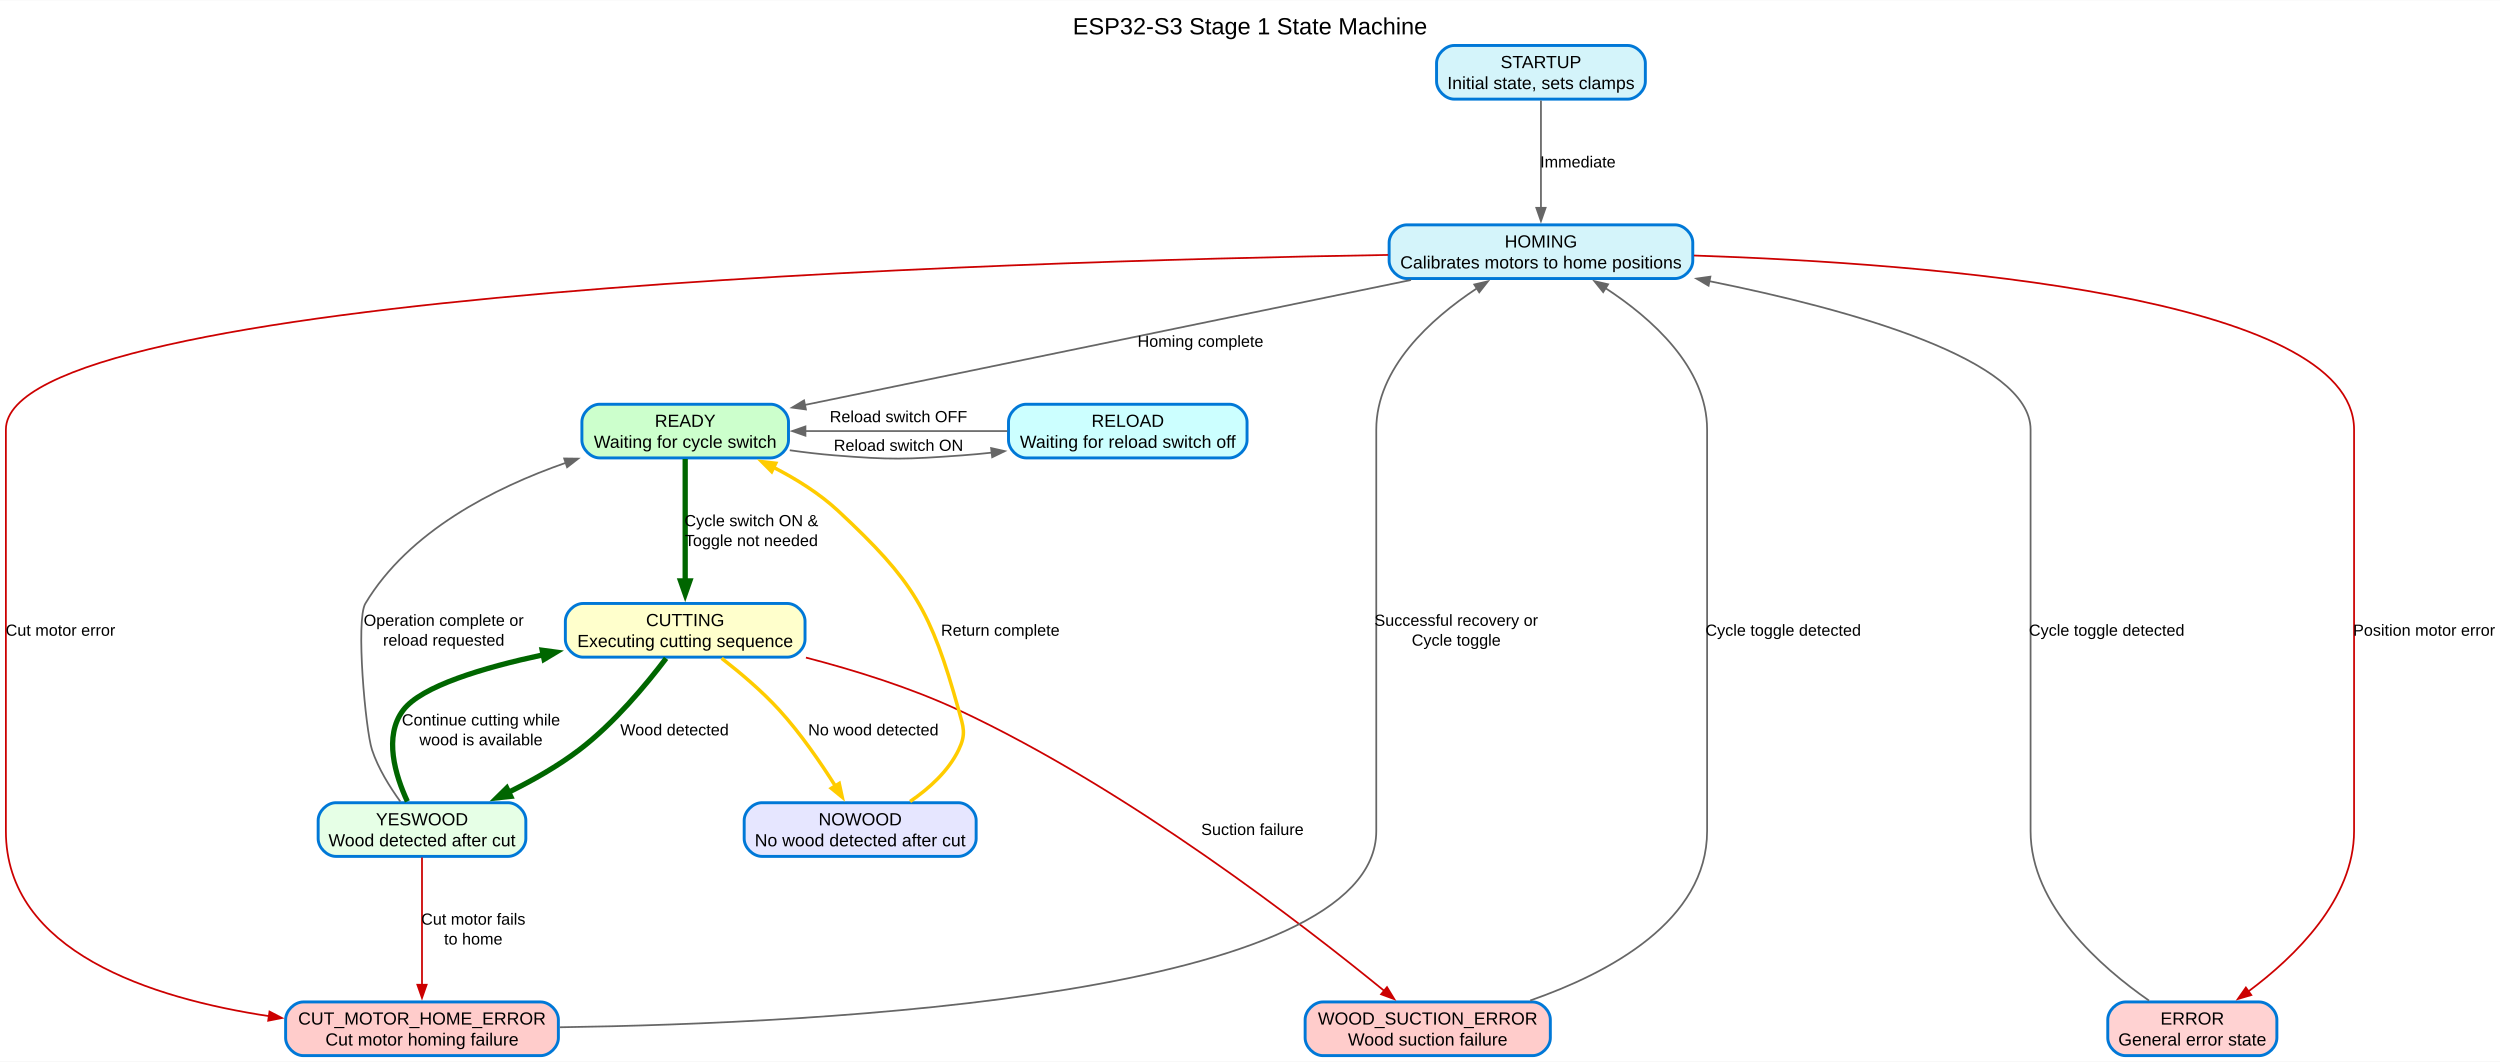
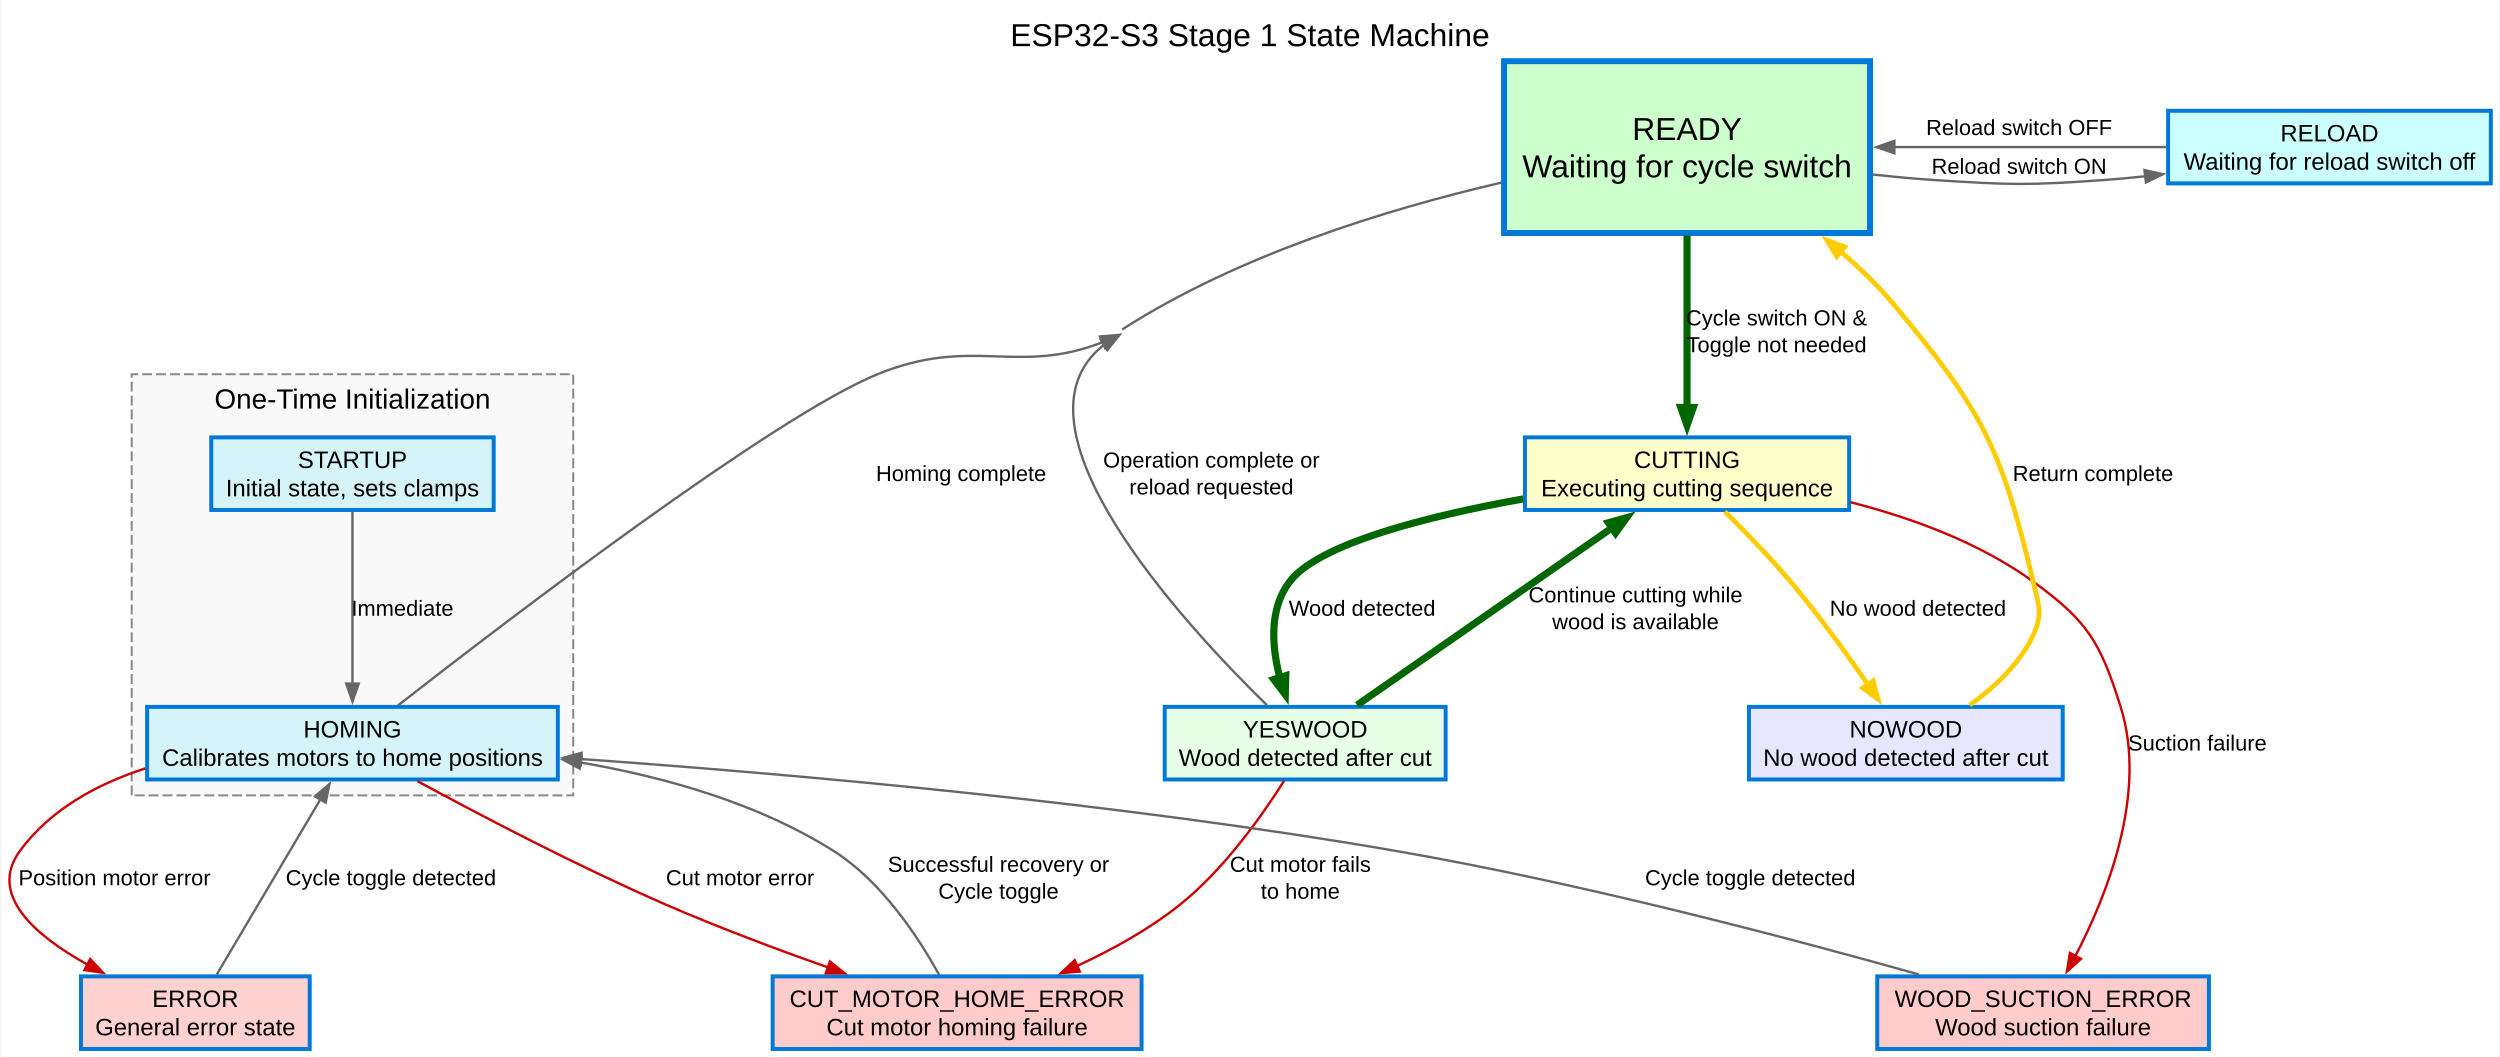
- <svg xmlns="http://www.w3.org/2000/svg" width="1700pt" height="722pt" viewBox="0.00 0.00 1700.25 721.75">
-   <g id="graph0" class="graph" transform="scale(1 1) rotate(0) translate(4 717.75)">
-     <polygon fill="white" stroke="none" points="-4,4 -4,-717.75 1696.25,-717.75 1696.25,4 -4,4" />
-     <text text-anchor="middle" x="846.12" y="-694.55" font-family="Arial" font-size="16.00">ESP32-S3 Stage 1 State Machine</text>
+ <svg xmlns="http://www.w3.org/2000/svg" width="1256pt" height="531pt" viewBox="0.00 0.00 1255.72 531.40">
+   <g id="graph0" class="graph" transform="scale(1 1) rotate(0) translate(4 527.4)">
+     <polygon fill="white" stroke="none" points="-4,4 -4,-527.4 1251.72,-527.4 1251.72,4 -4,4" />
+     <text text-anchor="middle" x="623.86" y="-504.2" font-family="Arial" font-size="16.00">ESP32-S3 Stage 1 State Machine</text>
+     <g id="clust1" class="cluster">
+       <polygon fill="#f9f9f9" stroke="#888888" stroke-dasharray="5,2" points="61.6,-127.5 61.6,-339.25 283.6,-339.25 283.6,-127.5 61.6,-127.5" />
+       <text text-anchor="middle" x="172.6" y="-321.95" font-family="Arial" font-size="14.00">One-Time Initialization</text>
+     </g>
    <g id="node1" class="node">
-       <path fill="#d4f4fa" stroke="#0078d7" stroke-width="2" d="M1103,-687C1103,-687 985,-687 985,-687 979,-687 973,-681 973,-675 973,-675 973,-662.5 973,-662.5 973,-656.5 979,-650.5 985,-650.5 985,-650.5 1103,-650.5 1103,-650.5 1109,-650.5 1115,-656.5 1115,-662.5 1115,-662.5 1115,-675 1115,-675 1115,-681 1109,-687 1103,-687" />
-       <text text-anchor="middle" x="1044" y="-671.6" font-family="Arial" font-size="12.00">STARTUP</text>
-       <text text-anchor="middle" x="1044" y="-657.35" font-family="Arial" font-size="12.00">Initial state, sets clamps</text>
+       <polygon fill="#d4f4fa" stroke="#0078d7" stroke-width="2" points="243.6,-307.5 101.6,-307.5 101.6,-271 243.6,-271 243.6,-307.5" />
+       <text text-anchor="middle" x="172.6" y="-292.1" font-family="Arial" font-size="12.00">STARTUP</text>
+       <text text-anchor="middle" x="172.6" y="-277.85" font-family="Arial" font-size="12.00">Initial state, sets clamps</text>
    </g>
    <g id="node2" class="node">
-       <path fill="#d4f4fa" stroke="#0078d7" stroke-width="2" d="M1135.25,-565C1135.25,-565 952.75,-565 952.75,-565 946.75,-565 940.75,-559 940.75,-553 940.75,-553 940.75,-540.5 940.75,-540.5 940.75,-534.5 946.75,-528.5 952.75,-528.5 952.75,-528.5 1135.25,-528.5 1135.25,-528.5 1141.25,-528.5 1147.25,-534.5 1147.25,-540.5 1147.25,-540.5 1147.25,-553 1147.25,-553 1147.25,-559 1141.25,-565 1135.25,-565" />
-       <text text-anchor="middle" x="1044" y="-549.6" font-family="Arial" font-size="12.00">HOMING</text>
-       <text text-anchor="middle" x="1044" y="-535.35" font-family="Arial" font-size="12.00">Calibrates motors to home positions</text>
+       <polygon fill="#d4f4fa" stroke="#0078d7" stroke-width="2" points="275.85,-172 69.35,-172 69.35,-135.5 275.85,-135.5 275.85,-172" />
+       <text text-anchor="middle" x="172.6" y="-156.6" font-family="Arial" font-size="12.00">HOMING</text>
+       <text text-anchor="middle" x="172.6" y="-142.35" font-family="Arial" font-size="12.00">Calibrates motors to home positions</text>
    </g>
    <g id="edge1" class="edge">
-       <path fill="none" stroke="#666666" stroke-width="1.2" d="M1044,-649.52C1044,-630.12 1044,-599.14 1044,-576.45" />
-       <polygon fill="#666666" stroke="#666666" stroke-width="1.2" points="1047.15,-576.57 1044,-567.57 1040.85,-576.57 1047.15,-576.57" />
-       <text text-anchor="middle" x="1069.12" y="-604.05" font-family="Arial" font-size="11.00">Immediate</text>
+       <path fill="none" stroke="#666666" stroke-width="1.2" d="M172.6,-270.25C172.6,-247.95 172.6,-209.7 172.6,-183.37" />
+       <polygon fill="#666666" stroke="#666666" stroke-width="1.2" points="175.75,-183.71 172.6,-174.71 169.45,-183.71 175.75,-183.71" />
+       <text text-anchor="middle" x="197.72" y="-217.8" font-family="Arial" font-size="11.00">Immediate</text>
    </g>
    <g id="node3" class="node">
-       <path fill="#ccffcc" stroke="#0078d7" stroke-width="2" d="M520.25,-443C520.25,-443 403.75,-443 403.75,-443 397.75,-443 391.75,-437 391.75,-431 391.75,-431 391.75,-418.5 391.75,-418.5 391.75,-412.5 397.75,-406.5 403.75,-406.5 403.75,-406.5 520.25,-406.5 520.25,-406.5 526.25,-406.5 532.25,-412.5 532.25,-418.5 532.25,-418.5 532.25,-431 532.25,-431 532.25,-437 526.25,-443 520.25,-443" />
-       <text text-anchor="middle" x="462" y="-427.6" font-family="Arial" font-size="12.00">READY</text>
-       <text text-anchor="middle" x="462" y="-413.35" font-family="Arial" font-size="12.00">Waiting for cycle switch</text>
+       <polygon fill="#ccffcc" stroke="#0078d7" stroke-width="3" points="935.6,-496.65 751.6,-496.65 751.6,-410.25 935.6,-410.25 935.6,-496.65" />
+       <text text-anchor="middle" x="843.6" y="-457" font-family="Arial" font-size="16.00">READY</text>
+       <text text-anchor="middle" x="843.6" y="-438.25" font-family="Arial" font-size="16.00">Waiting for cycle switch</text>
    </g>
    <g id="edge2" class="edge">
-       <path fill="none" stroke="#666666" stroke-width="1.2" d="M955.61,-527.52C843.59,-504.43 652.05,-464.94 543.44,-442.54" />
-       <polygon fill="#666666" stroke="#666666" stroke-width="1.2" points="544.1,-439.46 534.65,-440.73 542.83,-445.63 544.1,-439.46" />
-       <text text-anchor="middle" x="812.45" y="-482.05" font-family="Arial" font-size="11.00">Homing complete</text>
+       <path fill="none" stroke="#666666" stroke-width="1.2" d="M559.6,-361.75C617.61,-399.06 692.17,-422.1 750.34,-435.62" />
+       <path fill="none" stroke="#666666" stroke-width="1.2" d="M195.5,-172.75C249.5,-214.86 384.18,-317.85 436.6,-339.25 484.4,-358.76 506.76,-338.42 549.78,-355.38" />
+       <polygon fill="#666666" stroke="#666666" stroke-width="1.2" points="548.44,-358.23 557.94,-359.01 551,-352.48 548.44,-358.23" />
+       <text text-anchor="middle" x="478.6" y="-285.55" font-family="Arial" font-size="11.00">Homing complete</text>
    </g>
    <g id="node8" class="node">
-       <path fill="#ffd2d2" stroke="#0078d7" stroke-width="2" d="M1532.5,-36.5C1532.5,-36.5 1441.5,-36.5 1441.5,-36.5 1435.5,-36.5 1429.5,-30.5 1429.5,-24.5 1429.5,-24.5 1429.5,-12 1429.5,-12 1429.5,-6 1435.5,0 1441.5,0 1441.5,0 1532.5,0 1532.5,0 1538.5,0 1544.5,-6 1544.5,-12 1544.5,-12 1544.5,-24.5 1544.5,-24.5 1544.5,-30.5 1538.5,-36.5 1532.5,-36.5" />
-       <text text-anchor="middle" x="1487" y="-21.1" font-family="Arial" font-size="12.00">ERROR</text>
-       <text text-anchor="middle" x="1487" y="-6.85" font-family="Arial" font-size="12.00">General error state</text>
+       <polygon fill="#ffd2d2" stroke="#0078d7" stroke-width="2" points="151.1,-36.5 36.1,-36.5 36.1,0 151.1,0 151.1,-36.5" />
+       <text text-anchor="middle" x="93.6" y="-21.1" font-family="Arial" font-size="12.00">ERROR</text>
+       <text text-anchor="middle" x="93.6" y="-6.85" font-family="Arial" font-size="12.00">General error state</text>
    </g>
    <g id="edge3" class="edge">
-       <path fill="none" stroke="#cc0000" stroke-width="1.2" d="M1148.02,-544.15C1308.21,-538.82 1597,-516.62 1597,-425.75 1597,-425.75 1597,-425.75 1597,-152.75 1597,-106.36 1556.95,-67.34 1525.18,-43.7" />
-       <polygon fill="#cc0000" stroke="#cc0000" stroke-width="1.2" points="1527.1,-41.2 1517.95,-38.5 1523.42,-46.31 1527.1,-41.2" />
-       <text text-anchor="middle" x="1644.62" y="-285.55" font-family="Arial" font-size="11.00">Position motor error</text>
+       <path fill="none" stroke="#cc0000" stroke-width="1.2" d="M68.45,-141.06C43.93,-133.15 20.55,-120.29 5.35,-99.5 -10.61,-77.67 12.68,-57.22 39.33,-42.44" />
+       <polygon fill="#cc0000" stroke="#cc0000" stroke-width="1.2" points="40.72,-45.26 47.23,-38.29 37.8,-39.68 40.72,-45.26" />
+       <text text-anchor="middle" x="52.97" y="-82.3" font-family="Arial" font-size="11.00">Position motor error</text>
    </g>
    <g id="node10" class="node">
-       <path fill="#ffcccb" stroke="#0078d7" stroke-width="2" d="M363.75,-36.5C363.75,-36.5 202.25,-36.5 202.25,-36.5 196.25,-36.5 190.25,-30.5 190.25,-24.5 190.25,-24.5 190.25,-12 190.25,-12 190.25,-6 196.25,0 202.25,0 202.25,0 363.75,0 363.75,0 369.75,0 375.75,-6 375.75,-12 375.75,-12 375.75,-24.5 375.75,-24.5 375.75,-30.5 369.75,-36.5 363.75,-36.5" />
-       <text text-anchor="middle" x="283" y="-21.1" font-family="Arial" font-size="12.00">CUT_MOTOR_HOME_ERROR</text>
-       <text text-anchor="middle" x="283" y="-6.85" font-family="Arial" font-size="12.00">Cut motor homing failure</text>
+       <polygon fill="#ffcccb" stroke="#0078d7" stroke-width="2" points="569.35,-36.5 383.85,-36.5 383.85,0 569.35,0 569.35,-36.5" />
+       <text text-anchor="middle" x="476.6" y="-21.1" font-family="Arial" font-size="12.00">CUT_MOTOR_HOME_ERROR</text>
+       <text text-anchor="middle" x="476.6" y="-6.85" font-family="Arial" font-size="12.00">Cut motor homing failure</text>
    </g>
    <g id="edge4" class="edge">
-       <path fill="none" stroke="#cc0000" stroke-width="1.2" d="M940.08,-544.56C676.01,-540.16 0,-519.71 0,-425.75 0,-425.75 0,-425.75 0,-152.75 0,-70.7 98.51,-39 179.29,-26.79" />
-       <polygon fill="#cc0000" stroke="#cc0000" stroke-width="1.2" points="179.29,-29.98 187.75,-25.59 178.4,-23.74 179.29,-29.98" />
-       <text text-anchor="middle" x="37.12" y="-285.55" font-family="Arial" font-size="11.00">Cut motor error</text>
+       <path fill="none" stroke="#cc0000" stroke-width="1.2" d="M205.28,-134.65C236.8,-117.55 286.1,-91.72 330.35,-72.5 356.6,-61.09 386.17,-50.01 411.82,-40.93" />
+       <polygon fill="#cc0000" stroke="#cc0000" stroke-width="1.2" points="412.64,-43.98 420.09,-38.03 410.56,-38.04 412.64,-43.98" />
+       <text text-anchor="middle" x="367.47" y="-82.3" font-family="Arial" font-size="11.00">Cut motor error</text>
    </g>
    <g id="node4" class="node">
-       <path fill="#ccffff" stroke="#0078d7" stroke-width="2" d="M832.12,-443C832.12,-443 693.88,-443 693.88,-443 687.88,-443 681.88,-437 681.88,-431 681.88,-431 681.88,-418.5 681.88,-418.5 681.88,-412.5 687.88,-406.5 693.88,-406.5 693.88,-406.5 832.12,-406.5 832.12,-406.5 838.12,-406.5 844.12,-412.5 844.12,-418.5 844.12,-418.5 844.12,-431 844.12,-431 844.12,-437 838.12,-443 832.12,-443" />
-       <text text-anchor="middle" x="763" y="-427.6" font-family="Arial" font-size="12.00">RELOAD</text>
-       <text text-anchor="middle" x="763" y="-413.35" font-family="Arial" font-size="12.00">Waiting for reload switch off</text>
+       <polygon fill="#ccffff" stroke="#0078d7" stroke-width="2" points="1247.72,-471.7 1085.47,-471.7 1085.47,-435.2 1247.72,-435.2 1247.72,-471.7" />
+       <text text-anchor="middle" x="1166.6" y="-456.3" font-family="Arial" font-size="12.00">RELOAD</text>
+       <text text-anchor="middle" x="1166.6" y="-442.05" font-family="Arial" font-size="12.00">Waiting for reload switch off</text>
    </g>
    <g id="edge5" class="edge">
-       <path fill="none" stroke="#666666" stroke-width="1.2" d="M533.13,-411.71C543.31,-410.27 553.68,-409.05 563.56,-408.25 602.1,-405.14 612,-405.44 650.56,-408.25 657.08,-408.73 663.8,-409.36 670.55,-410.09" />
-       <polygon fill="#666666" stroke="#666666" stroke-width="1.2" points="670.06,-413.2 679.37,-411.12 670.79,-406.95 670.06,-413.2" />
-       <text text-anchor="middle" x="607.06" y="-411.3" font-family="Arial" font-size="11.00">Reload switch ON</text>
+       <path fill="none" stroke="#666666" stroke-width="1.2" d="M936.82,-439.65C947,-438.55 957.22,-437.6 967.04,-436.95 1005.62,-434.38 1015.47,-434.14 1054.04,-436.95 1060.57,-437.43 1067.29,-438.06 1074.05,-438.79" />
+       <polygon fill="#666666" stroke="#666666" stroke-width="1.2" points="1073.57,-441.91 1082.88,-439.82 1074.3,-435.65 1073.57,-441.91" />
+       <text text-anchor="middle" x="1010.54" y="-440" font-family="Arial" font-size="11.00">Reload switch ON</text>
    </g>
    <g id="node5" class="node">
-       <path fill="#ffffcc" stroke="#0078d7" stroke-width="2" d="M531.5,-307.5C531.5,-307.5 392.5,-307.5 392.5,-307.5 386.5,-307.5 380.5,-301.5 380.5,-295.5 380.5,-295.5 380.5,-283 380.5,-283 380.5,-277 386.5,-271 392.5,-271 392.5,-271 531.5,-271 531.5,-271 537.5,-271 543.5,-277 543.5,-283 543.5,-283 543.5,-295.5 543.5,-295.5 543.5,-301.5 537.5,-307.5 531.5,-307.5" />
-       <text text-anchor="middle" x="462" y="-292.1" font-family="Arial" font-size="12.00">CUTTING</text>
-       <text text-anchor="middle" x="462" y="-277.85" font-family="Arial" font-size="12.00">Executing cutting sequence</text>
+       <polygon fill="#ffffcc" stroke="#0078d7" stroke-width="2" points="925.1,-307.5 762.1,-307.5 762.1,-271 925.1,-271 925.1,-307.5" />
+       <text text-anchor="middle" x="843.6" y="-292.1" font-family="Arial" font-size="12.00">CUTTING</text>
+       <text text-anchor="middle" x="843.6" y="-277.85" font-family="Arial" font-size="12.00">Executing cutting sequence</text>
    </g>
    <g id="edge6" class="edge">
-       <path fill="none" stroke="#006600" stroke-width="3.6" d="M462,-405.75C462,-384.55 462,-348.92 462,-322.83" />
-       <polygon fill="#006600" stroke="#006600" stroke-width="3.6" points="465.15,-322.84 462,-313.84 458.85,-322.84 465.15,-322.84" />
-       <text text-anchor="middle" x="507" y="-360.05" font-family="Arial" font-size="11.00">Cycle switch ON &amp;</text>
-       <text text-anchor="middle" x="507" y="-346.55" font-family="Arial" font-size="11.00">Toggle not needed</text>
+       <path fill="none" stroke="#006600" stroke-width="3.6" d="M843.6,-408.98C843.6,-381.76 843.6,-347.26 843.6,-322.48" />
+       <polygon fill="#006600" stroke="#006600" stroke-width="3.6" points="846.75,-322.56 843.6,-313.56 840.45,-322.56 846.75,-322.56" />
+       <text text-anchor="middle" x="888.6" y="-363.8" font-family="Arial" font-size="11.00">Cycle switch ON &amp;</text>
+       <text text-anchor="middle" x="888.6" y="-350.3" font-family="Arial" font-size="11.00">Toggle not needed</text>
    </g>
    <g id="edge7" class="edge">
-       <path fill="none" stroke="#666666" stroke-width="1.2" d="M681.07,-424.75C638.35,-424.75 586.26,-424.75 543.59,-424.75" />
-       <polygon fill="#666666" stroke="#666666" stroke-width="1.2" points="543.77,-421.6 534.77,-424.75 543.77,-427.9 543.77,-421.6" />
-       <text text-anchor="middle" x="607.06" y="-430.8" font-family="Arial" font-size="11.00">Reload switch OFF</text>
+       <path fill="none" stroke="#666666" stroke-width="1.2" d="M1084.64,-453.45C1042.99,-453.45 991.94,-453.45 947.56,-453.45" />
+       <polygon fill="#666666" stroke="#666666" stroke-width="1.2" points="947.84,-450.3 938.84,-453.45 947.84,-456.6 947.84,-450.3" />
+       <text text-anchor="middle" x="1010.54" y="-459.5" font-family="Arial" font-size="11.00">Reload switch OFF</text>
    </g>
    <g id="node6" class="node">
-       <path fill="#e6ffe6" stroke="#0078d7" stroke-width="2" d="M341.62,-172C341.62,-172 224.38,-172 224.38,-172 218.38,-172 212.38,-166 212.38,-160 212.38,-160 212.38,-147.5 212.38,-147.5 212.38,-141.5 218.38,-135.5 224.38,-135.5 224.38,-135.5 341.62,-135.5 341.62,-135.5 347.62,-135.5 353.62,-141.5 353.62,-147.5 353.62,-147.5 353.62,-160 353.62,-160 353.62,-166 347.62,-172 341.62,-172" />
-       <text text-anchor="middle" x="283" y="-156.6" font-family="Arial" font-size="12.00">YESWOOD</text>
-       <text text-anchor="middle" x="283" y="-142.35" font-family="Arial" font-size="12.00">Wood detected after cut</text>
+       <polygon fill="#e6ffe6" stroke="#0078d7" stroke-width="2" points="722.22,-172 580.97,-172 580.97,-135.5 722.22,-135.5 722.22,-172" />
+       <text text-anchor="middle" x="651.6" y="-156.6" font-family="Arial" font-size="12.00">YESWOOD</text>
+       <text text-anchor="middle" x="651.6" y="-142.35" font-family="Arial" font-size="12.00">Wood detected after cut</text>
    </g>
    <g id="edge8" class="edge">
-       <path fill="none" stroke="#006600" stroke-width="3.6" d="M449.02,-270.18C435.72,-252.62 413.68,-226.03 390,-208 375.41,-196.89 358.14,-187.11 341.78,-179.06" />
-       <polygon fill="#006600" stroke="#006600" stroke-width="3.6" points="343.34,-176.31 333.85,-175.31 340.64,-182 343.34,-176.31" />
-       <text text-anchor="middle" x="454.73" y="-217.8" font-family="Arial" font-size="11.00">Wood detected</text>
+       <path fill="none" stroke="#006600" stroke-width="3.6" d="M761.26,-276.58C712.95,-267.87 658.56,-254.14 643.85,-235 633.47,-221.49 634.71,-202.68 638.87,-186.67" />
+       <polygon fill="#006600" stroke="#006600" stroke-width="3.6" points="641.85,-187.7 641.6,-178.17 635.85,-185.78 641.85,-187.7" />
+       <text text-anchor="middle" x="680.22" y="-217.8" font-family="Arial" font-size="11.00">Wood detected</text>
    </g>
    <g id="node7" class="node">
-       <path fill="#e6e6ff" stroke="#0078d7" stroke-width="2" d="M647.88,-172C647.88,-172 514.12,-172 514.12,-172 508.12,-172 502.12,-166 502.12,-160 502.12,-160 502.12,-147.5 502.12,-147.5 502.12,-141.5 508.12,-135.5 514.12,-135.5 514.12,-135.5 647.88,-135.5 647.88,-135.5 653.88,-135.5 659.88,-141.5 659.88,-147.5 659.88,-147.5 659.88,-160 659.88,-160 659.88,-166 653.88,-172 647.88,-172" />
-       <text text-anchor="middle" x="581" y="-156.6" font-family="Arial" font-size="12.00">NOWOOD</text>
-       <text text-anchor="middle" x="581" y="-142.35" font-family="Arial" font-size="12.00">No wood detected after cut</text>
+       <polygon fill="#e6e6ff" stroke="#0078d7" stroke-width="2" points="1032.47,-172 874.72,-172 874.72,-135.5 1032.47,-135.5 1032.47,-172" />
+       <text text-anchor="middle" x="953.6" y="-156.6" font-family="Arial" font-size="12.00">NOWOOD</text>
+       <text text-anchor="middle" x="953.6" y="-142.35" font-family="Arial" font-size="12.00">No wood detected after cut</text>
    </g>
    <g id="edge9" class="edge">
-       <path fill="none" stroke="#ffcc00" stroke-width="2.4" d="M486.8,-270.23C499.28,-260.53 514.22,-247.93 526,-235 540.51,-219.07 554.22,-199.09 564.32,-183.05" />
-       <polygon fill="#ffcc00" stroke="#ffcc00" stroke-width="2.4" points="566.76,-185.09 568.79,-175.77 561.4,-181.79 566.76,-185.09" />
-       <text text-anchor="middle" x="589.97" y="-217.8" font-family="Arial" font-size="11.00">No wood detected</text>
+       <path fill="none" stroke="#ffcc00" stroke-width="2.4" d="M862.59,-270.15C872.76,-260.13 885.28,-247.26 895.6,-235 909.54,-218.44 923.8,-198.75 934.69,-183.02" />
+       <polygon fill="#ffcc00" stroke="#ffcc00" stroke-width="2.4" points="937.12,-185.05 939.6,-175.85 931.92,-181.5 937.12,-185.05" />
+       <text text-anchor="middle" x="959.68" y="-217.8" font-family="Arial" font-size="11.00">No wood detected</text>
    </g>
    <g id="node9" class="node">
-       <path fill="#ffcccb" stroke="#0078d7" stroke-width="2" d="M1038.38,-36.5C1038.38,-36.5 895.62,-36.5 895.62,-36.5 889.62,-36.5 883.62,-30.5 883.62,-24.5 883.62,-24.5 883.62,-12 883.62,-12 883.62,-6 889.62,0 895.62,0 895.62,0 1038.38,0 1038.38,0 1044.38,0 1050.38,-6 1050.38,-12 1050.38,-12 1050.38,-24.5 1050.38,-24.5 1050.38,-30.5 1044.38,-36.5 1038.38,-36.5" />
-       <text text-anchor="middle" x="967" y="-21.1" font-family="Arial" font-size="12.00">WOOD_SUCTION_ERROR</text>
-       <text text-anchor="middle" x="967" y="-6.85" font-family="Arial" font-size="12.00">Wood suction failure</text>
+       <polygon fill="#ffcccb" stroke="#0078d7" stroke-width="2" points="1105.97,-36.5 939.22,-36.5 939.22,0 1105.97,0 1105.97,-36.5" />
+       <text text-anchor="middle" x="1022.6" y="-21.1" font-family="Arial" font-size="12.00">WOOD_SUCTION_ERROR</text>
+       <text text-anchor="middle" x="1022.6" y="-6.85" font-family="Arial" font-size="12.00">Wood suction failure</text>
    </g>
    <g id="edge10" class="edge">
-       <path fill="none" stroke="#cc0000" stroke-width="1.2" d="M544.12,-270.7C577.24,-262.11 615.28,-250.27 648,-235 763.3,-181.18 883.47,-88.14 937.55,-43.94" />
-       <polygon fill="#cc0000" stroke="#cc0000" stroke-width="1.2" points="939.29,-46.58 944.25,-38.43 935.29,-41.72 939.29,-46.58" />
-       <text text-anchor="middle" x="847.77" y="-150.05" font-family="Arial" font-size="11.00">Suction failure</text>
+       <path fill="none" stroke="#cc0000" stroke-width="1.2" d="M925.8,-274.9C956.69,-266.98 990.78,-254.52 1017.6,-235 1045.22,-214.9 1051.35,-204.58 1061.6,-172 1075.24,-128.65 1054.78,-77.28 1038.72,-46.53" />
+       <polygon fill="#cc0000" stroke="#cc0000" stroke-width="1.2" points="1041.64,-45.3 1034.57,-38.9 1036.1,-48.31 1041.64,-45.3" />
+       <text text-anchor="middle" x="1100.19" y="-150.05" font-family="Arial" font-size="11.00">Suction failure</text>
    </g>
    <g id="edge11" class="edge">
-       <path fill="none" stroke="#666666" stroke-width="1.2" d="M268.26,-172.8C261.13,-182.61 253.21,-195.3 249,-208 244.59,-221.31 237.82,-296.35 244.5,-307.5 273.94,-356.61 331.98,-386.14 380.7,-403.14" />
-       <polygon fill="#666666" stroke="#666666" stroke-width="1.2" points="379.69,-406.12 389.22,-406 381.69,-400.15 379.69,-406.12" />
-       <text text-anchor="middle" x="297.75" y="-292.3" font-family="Arial" font-size="11.00">Operation complete or</text>
-       <text text-anchor="middle" x="297.75" y="-278.8" font-family="Arial" font-size="11.00">reload requested</text>
+       <path fill="none" stroke="#666666" stroke-width="1.2" d="M632.32,-172.88C590.34,-213.94 498.49,-313.63 550.44,-354.02" />
+       <polygon fill="#666666" stroke="#666666" stroke-width="1.2" points="548.76,-356.68 558.06,-358.79 552.1,-351.34 548.76,-356.68" />
+       <text text-anchor="middle" x="604.44" y="-292.3" font-family="Arial" font-size="11.00">Operation complete or</text>
+       <text text-anchor="middle" x="604.44" y="-278.8" font-family="Arial" font-size="11.00">reload requested</text>
    </g>
    <g id="edge12" class="edge">
-       <path fill="none" stroke="#006600" stroke-width="3.6" d="M273.05,-172.89C264.88,-190.51 256.68,-217.14 270.25,-235 282.58,-251.22 324.23,-263.79 365.58,-272.64" />
-       <polygon fill="#006600" stroke="#006600" stroke-width="3.6" points="364.76,-275.69 374.21,-274.41 366.03,-269.52 364.76,-275.69" />
-       <text text-anchor="middle" x="323.12" y="-224.55" font-family="Arial" font-size="11.00">Continue cutting while</text>
-       <text text-anchor="middle" x="323.12" y="-211.05" font-family="Arial" font-size="11.00">wood is available</text>
+       <path fill="none" stroke="#006600" stroke-width="3.6" d="M677.7,-172.9C710.86,-195.96 768.34,-235.92 806.17,-262.22" />
+       <polygon fill="#006600" stroke="#006600" stroke-width="3.6" points="804.04,-264.58 813.23,-267.14 807.64,-259.41 804.04,-264.58" />
+       <text text-anchor="middle" x="817.67" y="-224.55" font-family="Arial" font-size="11.00">Continue cutting while</text>
+       <text text-anchor="middle" x="817.67" y="-211.05" font-family="Arial" font-size="11.00">wood is available</text>
    </g>
    <g id="edge13" class="edge">
-       <path fill="none" stroke="#cc0000" stroke-width="1.2" d="M283,-134.75C283,-112.45 283,-74.2 283,-47.87" />
-       <polygon fill="#cc0000" stroke="#cc0000" stroke-width="1.2" points="286.15,-48.21 283,-39.21 279.85,-48.21 286.15,-48.21" />
-       <text text-anchor="middle" x="317.88" y="-89.05" font-family="Arial" font-size="11.00">Cut motor fails</text>
-       <text text-anchor="middle" x="317.88" y="-75.55" font-family="Arial" font-size="11.00">to home</text>
+       <path fill="none" stroke="#cc0000" stroke-width="1.2" d="M641,-134.83C629.81,-117.12 610.73,-90.2 588.6,-72.5 573.21,-60.19 554.5,-49.88 536.82,-41.7" />
+       <polygon fill="#cc0000" stroke="#cc0000" stroke-width="1.2" points="538.29,-38.91 528.79,-38.12 535.72,-44.66 538.29,-38.91" />
+       <text text-anchor="middle" x="649.16" y="-89.05" font-family="Arial" font-size="11.00">Cut motor fails</text>
+       <text text-anchor="middle" x="649.16" y="-75.55" font-family="Arial" font-size="11.00">to home</text>
    </g>
    <g id="edge14" class="edge">
-       <path fill="none" stroke="#ffcc00" stroke-width="2.4" d="M614.94,-172.83C627.77,-181.6 640.96,-193.41 648,-208 653.22,-218.81 651.23,-223.44 648,-235 629.08,-302.8 617.51,-322.52 566,-370.5 553.28,-382.35 537.42,-392.23 521.95,-400.14" />
-       <polygon fill="#ffcc00" stroke="#ffcc00" stroke-width="2.4" points="520.8,-397.2 514.07,-403.96 523.55,-402.86 520.8,-397.2" />
-       <text text-anchor="middle" x="676.31" y="-285.55" font-family="Arial" font-size="11.00">Return complete</text>
+       <path fill="none" stroke="#ffcc00" stroke-width="2.4" d="M985.72,-172.91C998.08,-181.75 1010.85,-193.6 1017.6,-208 1022.69,-218.87 1020.37,-223.32 1017.6,-235 1001.61,-302.4 992.01,-321.09 947.6,-374.25 939.72,-383.68 930.5,-392.63 920.86,-400.88" />
+       <polygon fill="#ffcc00" stroke="#ffcc00" stroke-width="2.4" points="918.88,-398.43 913.92,-406.58 922.88,-403.3 918.88,-398.43" />
+       <text text-anchor="middle" x="1047.69" y="-285.55" font-family="Arial" font-size="11.00">Return complete</text>
    </g>
    <g id="edge15" class="edge">
-       <path fill="none" stroke="#666666" stroke-width="1.2" d="M1457.52,-37.44C1424.94,-60.07 1377,-102 1377,-152.75 1377,-425.75 1377,-425.75 1377,-425.75 1377,-473.41 1254.77,-507.36 1158.42,-526.73" />
-       <polygon fill="#666666" stroke="#666666" stroke-width="1.2" points="1157.99,-523.6 1149.78,-528.44 1159.22,-529.78 1157.99,-523.6" />
-       <text text-anchor="middle" x="1428.75" y="-285.55" font-family="Arial" font-size="11.00">Cycle toggle detected</text>
+       <path fill="none" stroke="#666666" stroke-width="1.2" d="M104.34,-37.4C117.81,-60.16 141.02,-99.38 156.59,-125.69" />
+       <polygon fill="#666666" stroke="#666666" stroke-width="1.2" points="153.73,-127.04 161.02,-133.18 159.15,-123.83 153.73,-127.04" />
+       <text text-anchor="middle" x="191.93" y="-82.3" font-family="Arial" font-size="11.00">Cycle toggle detected</text>
    </g>
    <g id="edge16" class="edge">
-       <path fill="none" stroke="#666666" stroke-width="1.2" d="M1036.67,-37.48C1090.9,-56.37 1157,-91.88 1157,-152.75 1157,-425.75 1157,-425.75 1157,-425.75 1157,-467.99 1119.43,-501.42 1087.61,-522.15" />
-       <polygon fill="#666666" stroke="#666666" stroke-width="1.2" points="1086.32,-519.25 1080.36,-526.69 1089.66,-524.58 1086.32,-519.25" />
-       <text text-anchor="middle" x="1208.75" y="-285.55" font-family="Arial" font-size="11.00">Cycle toggle detected</text>
+       <path fill="none" stroke="#666666" stroke-width="1.2" d="M960.24,-37.43C895.22,-55.73 790.08,-83.47 697.6,-99.5 557.39,-123.8 394.05,-138.21 287.26,-145.79" />
+       <polygon fill="#666666" stroke="#666666" stroke-width="1.2" points="287.36,-142.63 278.6,-146.4 287.8,-148.91 287.36,-142.63" />
+       <text text-anchor="middle" x="875.36" y="-82.3" font-family="Arial" font-size="11.00">Cycle toggle detected</text>
    </g>
    <g id="edge17" class="edge">
-       <path fill="none" stroke="#666666" stroke-width="1.2" d="M376.68,-19.28C556.41,-21.89 932,-40.74 932,-152.75 932,-425.75 932,-425.75 932,-425.75 932,-467.64 968.92,-500.99 1000.37,-521.79" />
-       <polygon fill="#666666" stroke="#666666" stroke-width="1.2" points="998.66,-524.44 1007.95,-526.61 1002.04,-519.12 998.66,-524.44" />
-       <text text-anchor="middle" x="986.38" y="-292.3" font-family="Arial" font-size="11.00">Successful recovery or</text>
-       <text text-anchor="middle" x="986.38" y="-278.8" font-family="Arial" font-size="11.00">Cycle toggle</text>
+       <path fill="none" stroke="#666666" stroke-width="1.2" d="M467.6,-37.25C457.35,-55.81 438.84,-84.14 414.6,-99.5 376.75,-123.48 329.64,-136.77 287.06,-144.08" />
+       <polygon fill="#666666" stroke="#666666" stroke-width="1.2" points="286.81,-140.94 278.43,-145.49 287.82,-147.15 286.81,-140.94" />
+       <text text-anchor="middle" x="497.41" y="-89.05" font-family="Arial" font-size="11.00">Successful recovery or</text>
+       <text text-anchor="middle" x="497.41" y="-75.55" font-family="Arial" font-size="11.00">Cycle toggle</text>
    </g>
  </g>
</svg>
